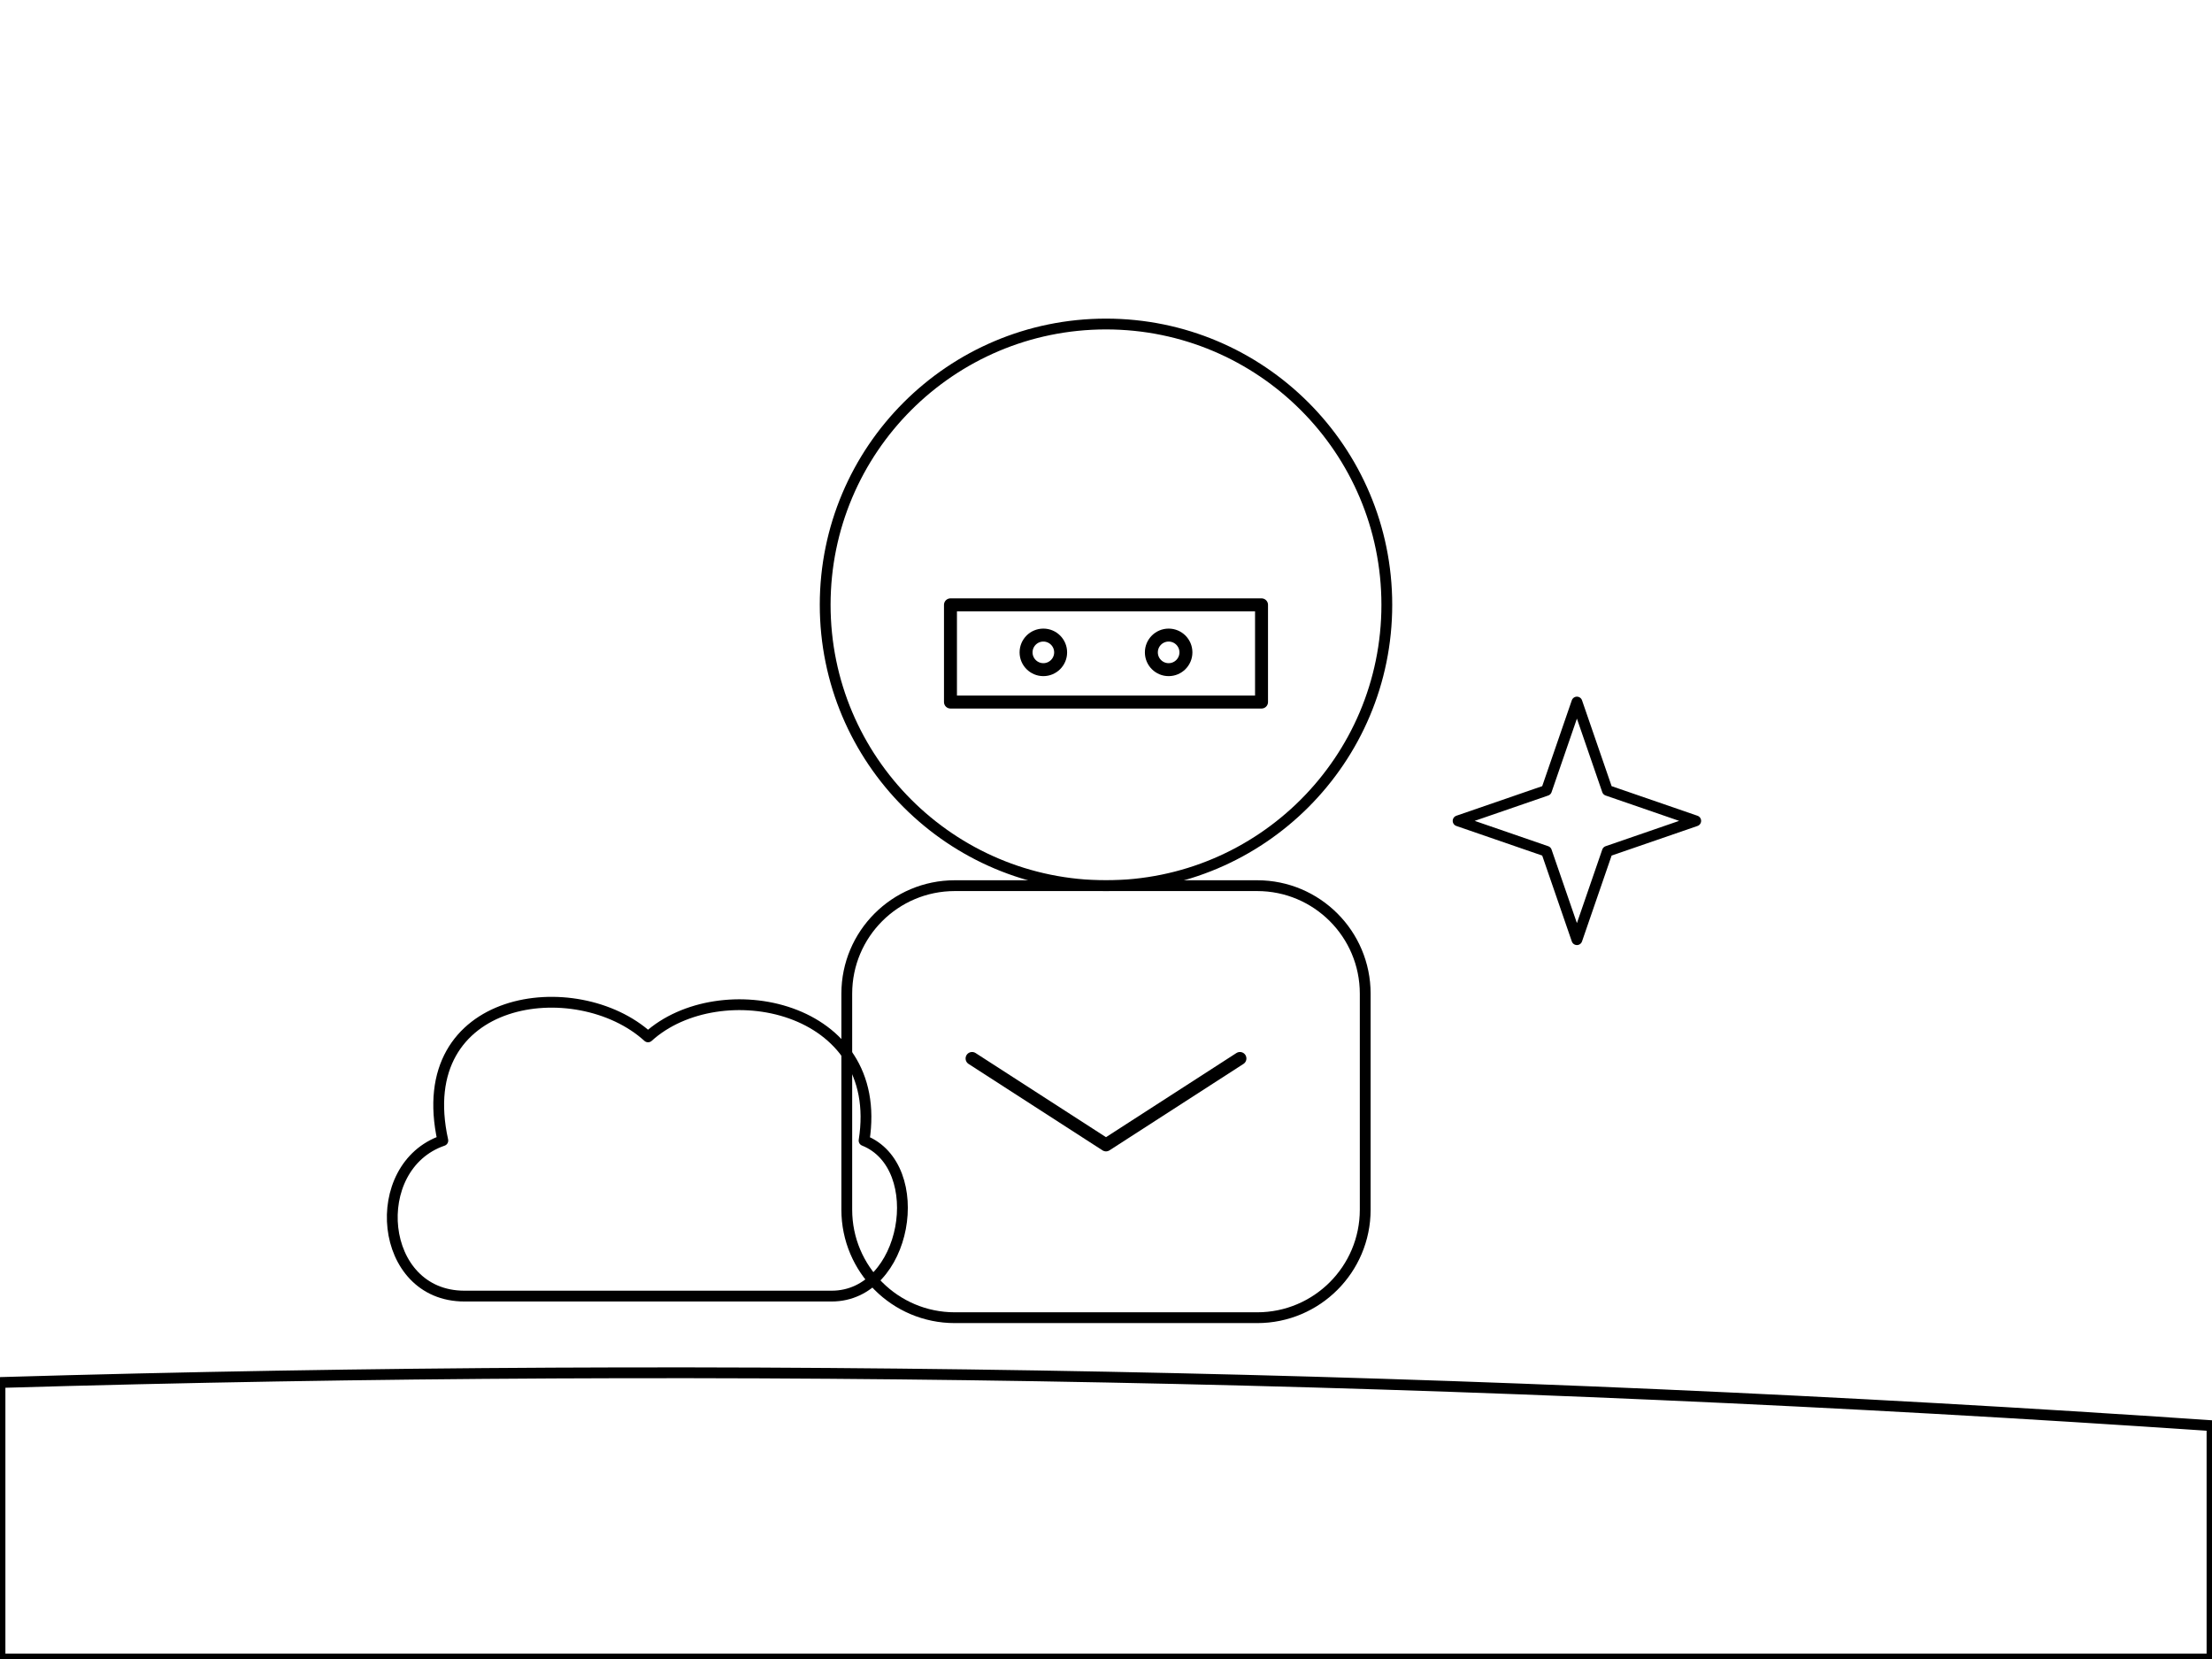
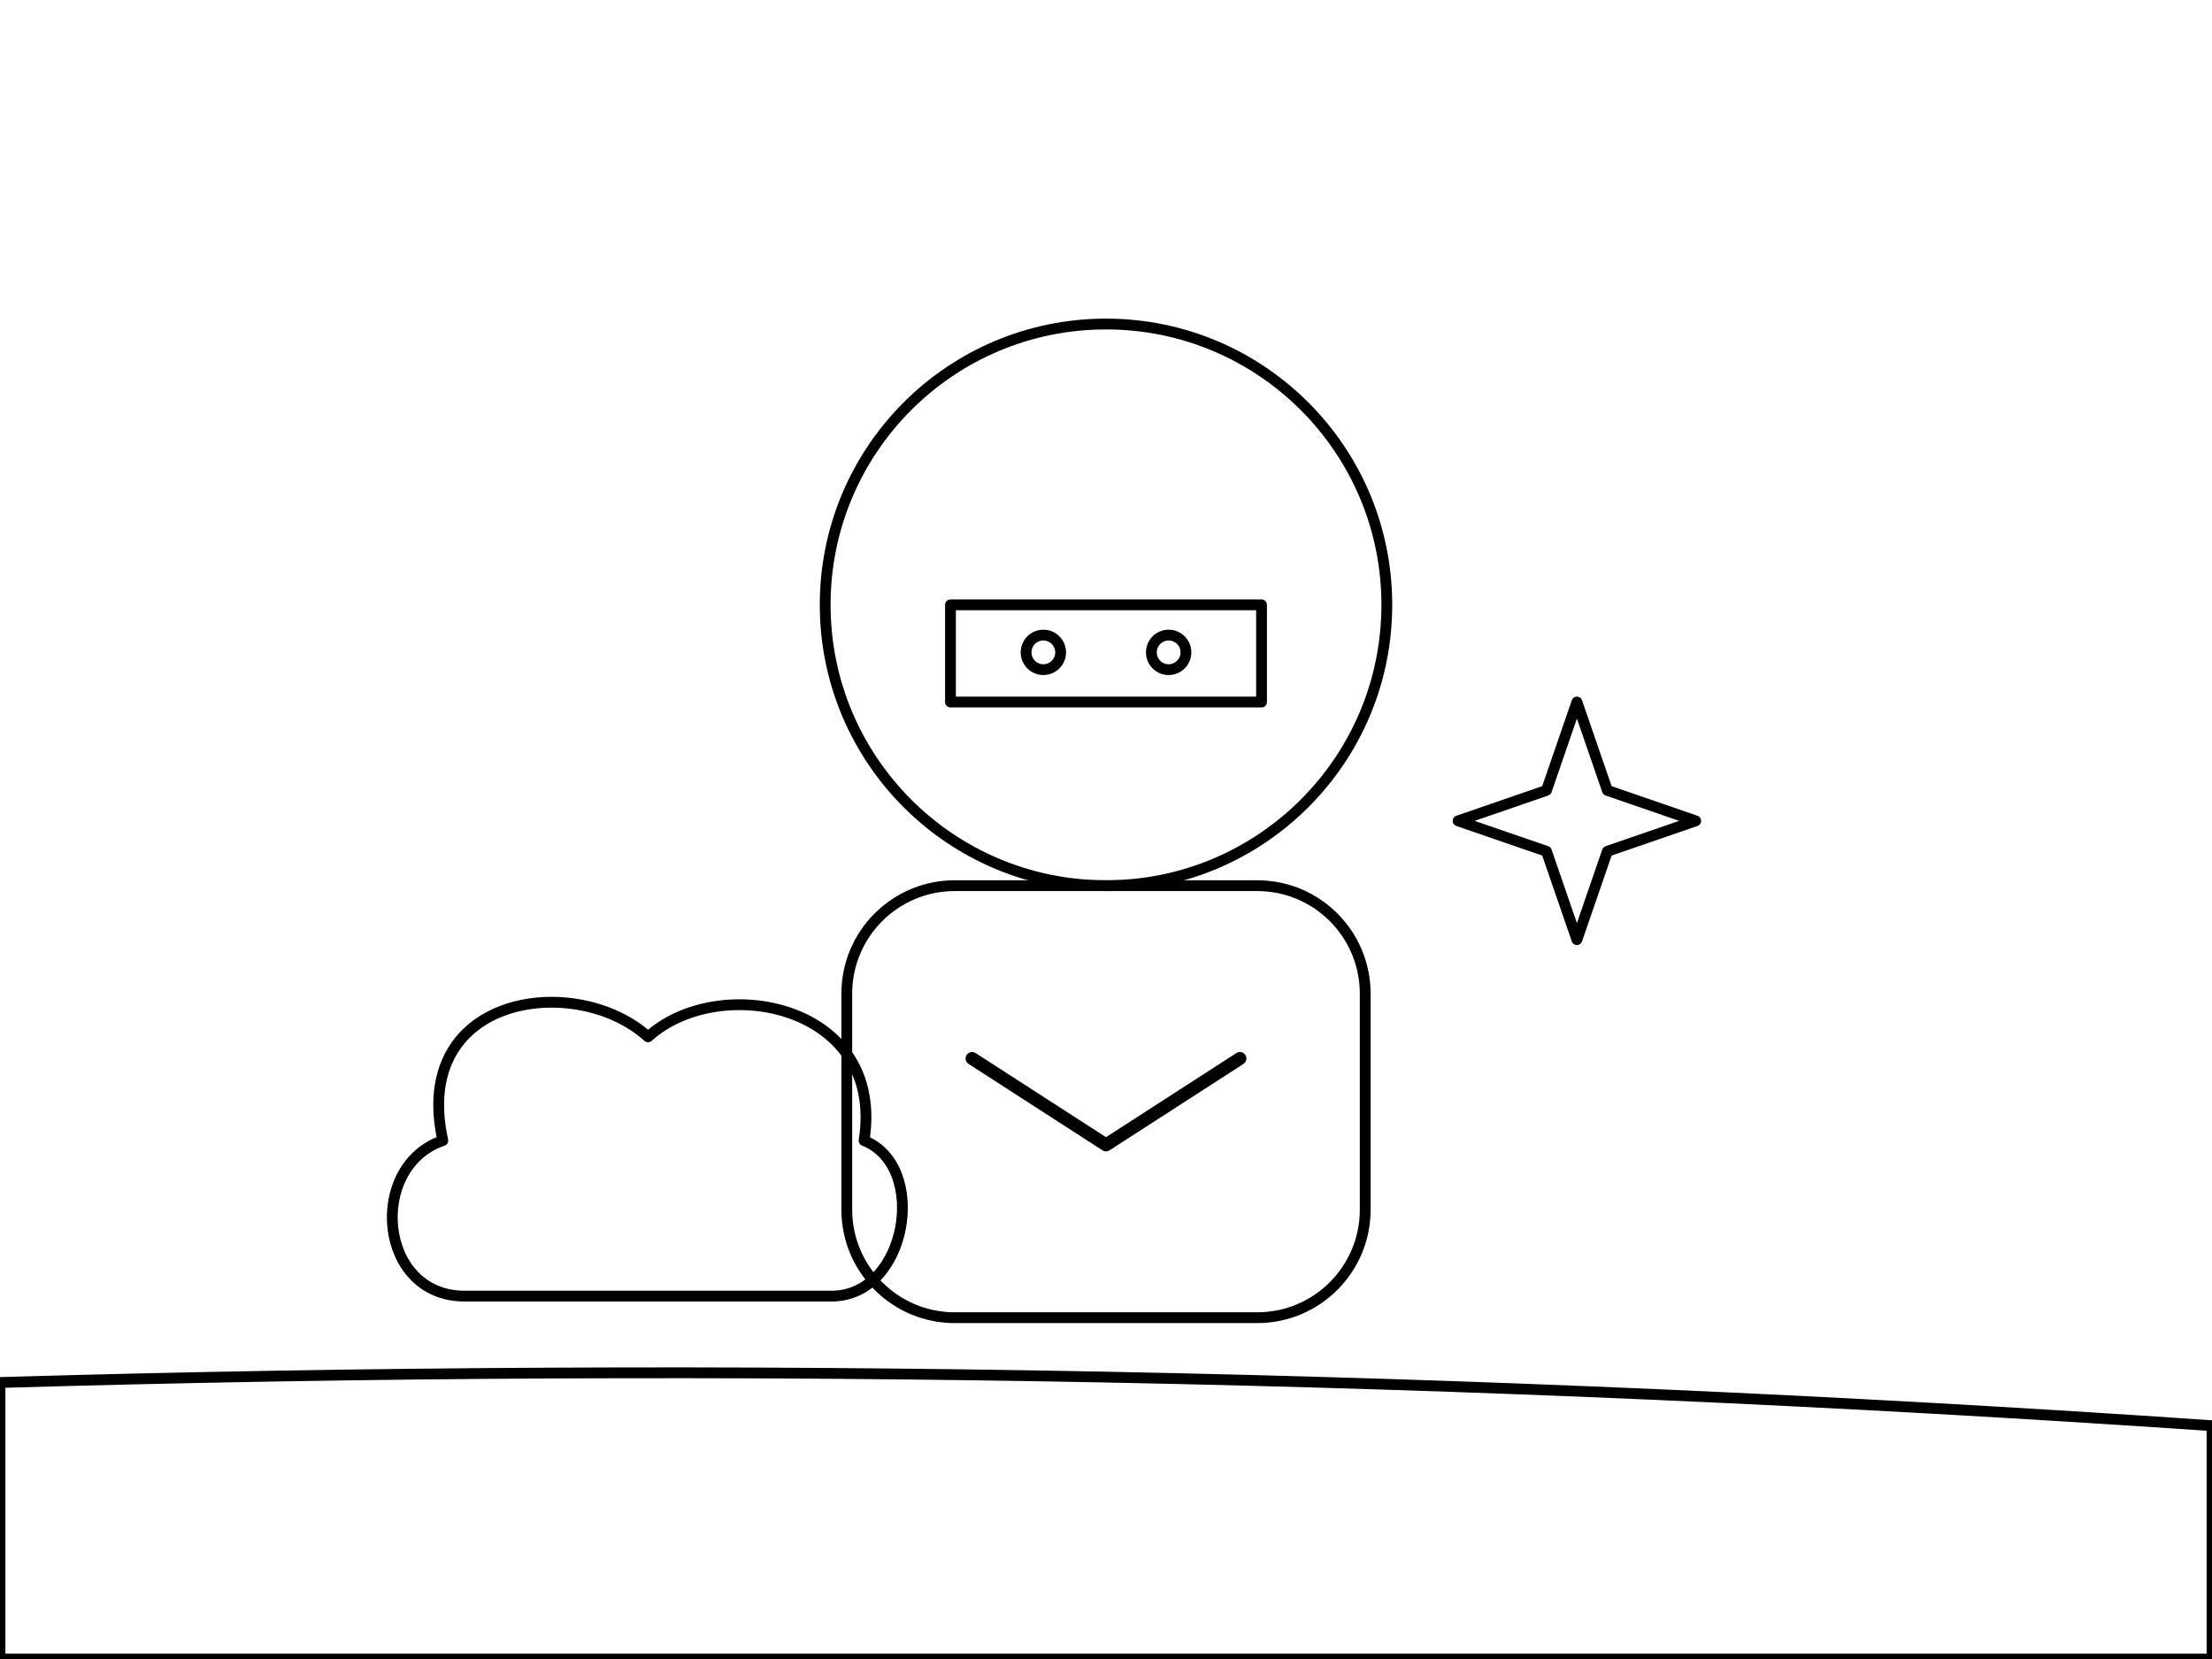
<svg xmlns="http://www.w3.org/2000/svg" viewBox="0 0 1024 768" width="100%" height="100%">
  <g class="coloring-parts" fill="transparent" stroke="black" stroke-width="5" stroke-linecap="round" stroke-linejoin="round">
+     <path id="bg" class="coloring-part coloring-part--bg" data-part="bg" data-label="はいけい" d="M0 0H1024V768H0Z" fill="transparent" stroke="none" stroke-width="0" stroke-linecap="round" stroke-linejoin="round" pointer-events="all" style="pointer-events: all; fill: transparent; stroke: none; stroke-width: 0px;" />
    <path id="hood" class="coloring-part" data-part="hood" data-label="hood" d="M382 280A130 130 0 1 0 642 280A130 130 0 1 0 382 280Z" fill="transparent" stroke="black" stroke-width="5" stroke-linecap="round" stroke-linejoin="round" pointer-events="all" style="pointer-events: all; fill: transparent; stroke: black; stroke-width: 5px;" />
    <path id="body" class="coloring-part" data-part="body" data-label="body" d="M442 410H582A50 50 0 0 1 632 460V560A50 50 0 0 1 582 610H442A50 50 0 0 1 392 560V460A50 50 0 0 1 442 410Z" fill="transparent" stroke="black" stroke-width="5" stroke-linecap="round" stroke-linejoin="round" pointer-events="all" style="pointer-events: all; fill: transparent; stroke: black; stroke-width: 5px;" />
    <path id="shuriken" class="coloring-part" data-part="shuriken" data-label="shuriken" d="M730 325L744.1 365.9L785 380L744.1 394.1L730 435L715.9 394.1L675 380L715.9 365.9Z" fill="transparent" stroke="black" stroke-width="5" stroke-linecap="round" stroke-linejoin="round" pointer-events="all" style="pointer-events: all; fill: transparent; stroke: black; stroke-width: 5px;" />
    <path id="smoke" class="coloring-part" data-part="smoke" data-label="smoke" d="M215 600C175 600 170 540 205 528C190 460 267 450 300 480C333 450 410 465 400 528C430 540 420 600 385 600Z" fill="transparent" stroke="black" stroke-width="5" stroke-linecap="round" stroke-linejoin="round" pointer-events="all" style="pointer-events: all; fill: transparent; stroke: black; stroke-width: 5px;" />
    <path id="ground" class="coloring-part" data-part="ground" data-label="ground" d="M0 640Q512 625 1024 660V768H0Z" fill="transparent" stroke="black" stroke-width="5" stroke-linecap="round" stroke-linejoin="round" pointer-events="all" style="pointer-events: all; fill: transparent; stroke: black; stroke-width: 5px;" />
+     <path id="ninja-inner-1" class="coloring-part" data-part="ninja-inner-1" data-label="パーツ" d="M440 280h144v45h-144Z" fill="transparent" stroke="black" stroke-width="5" stroke-linecap="round" stroke-linejoin="round" pointer-events="all" style="pointer-events: all; fill: transparent; stroke: black; stroke-width: 5px;" />
+     <path id="ninja-inner-2" class="coloring-part" data-part="ninja-inner-2" data-label="パーツ" d="M475 302a8 8 0 1 0 16 0a8 8 0 1 0 -16 0Z" fill="transparent" stroke="black" stroke-width="5" stroke-linecap="round" stroke-linejoin="round" pointer-events="all" style="pointer-events: all; fill: transparent; stroke: black; stroke-width: 5px;" />
+     <path id="ninja-inner-3" class="coloring-part" data-part="ninja-inner-3" data-label="パーツ" d="M533 302a8 8 0 1 0 16 0a8 8 0 1 0 -16 0Z" fill="transparent" stroke="black" stroke-width="5" stroke-linecap="round" stroke-linejoin="round" pointer-events="all" style="pointer-events: all; fill: transparent; stroke: black; stroke-width: 5px;" />
  </g>
  <g class="coloring-lines" pointer-events="none" stroke="black" stroke-width="6" stroke-linecap="round" stroke-linejoin="round" fill="none" style="pointer-events: none; fill: none; stroke: black; stroke-width: 6px;">
-     <path d="M440 280h144v45h-144Z" />
-     <path d="M475 302a8 8 0 1 0 16 0a8 8 0 1 0 -16 0M533 302a8 8 0 1 0 16 0a8 8 0 1 0 -16 0" />
    <path d="M450 490l62 40l62 -40" />
  </g>
</svg>
